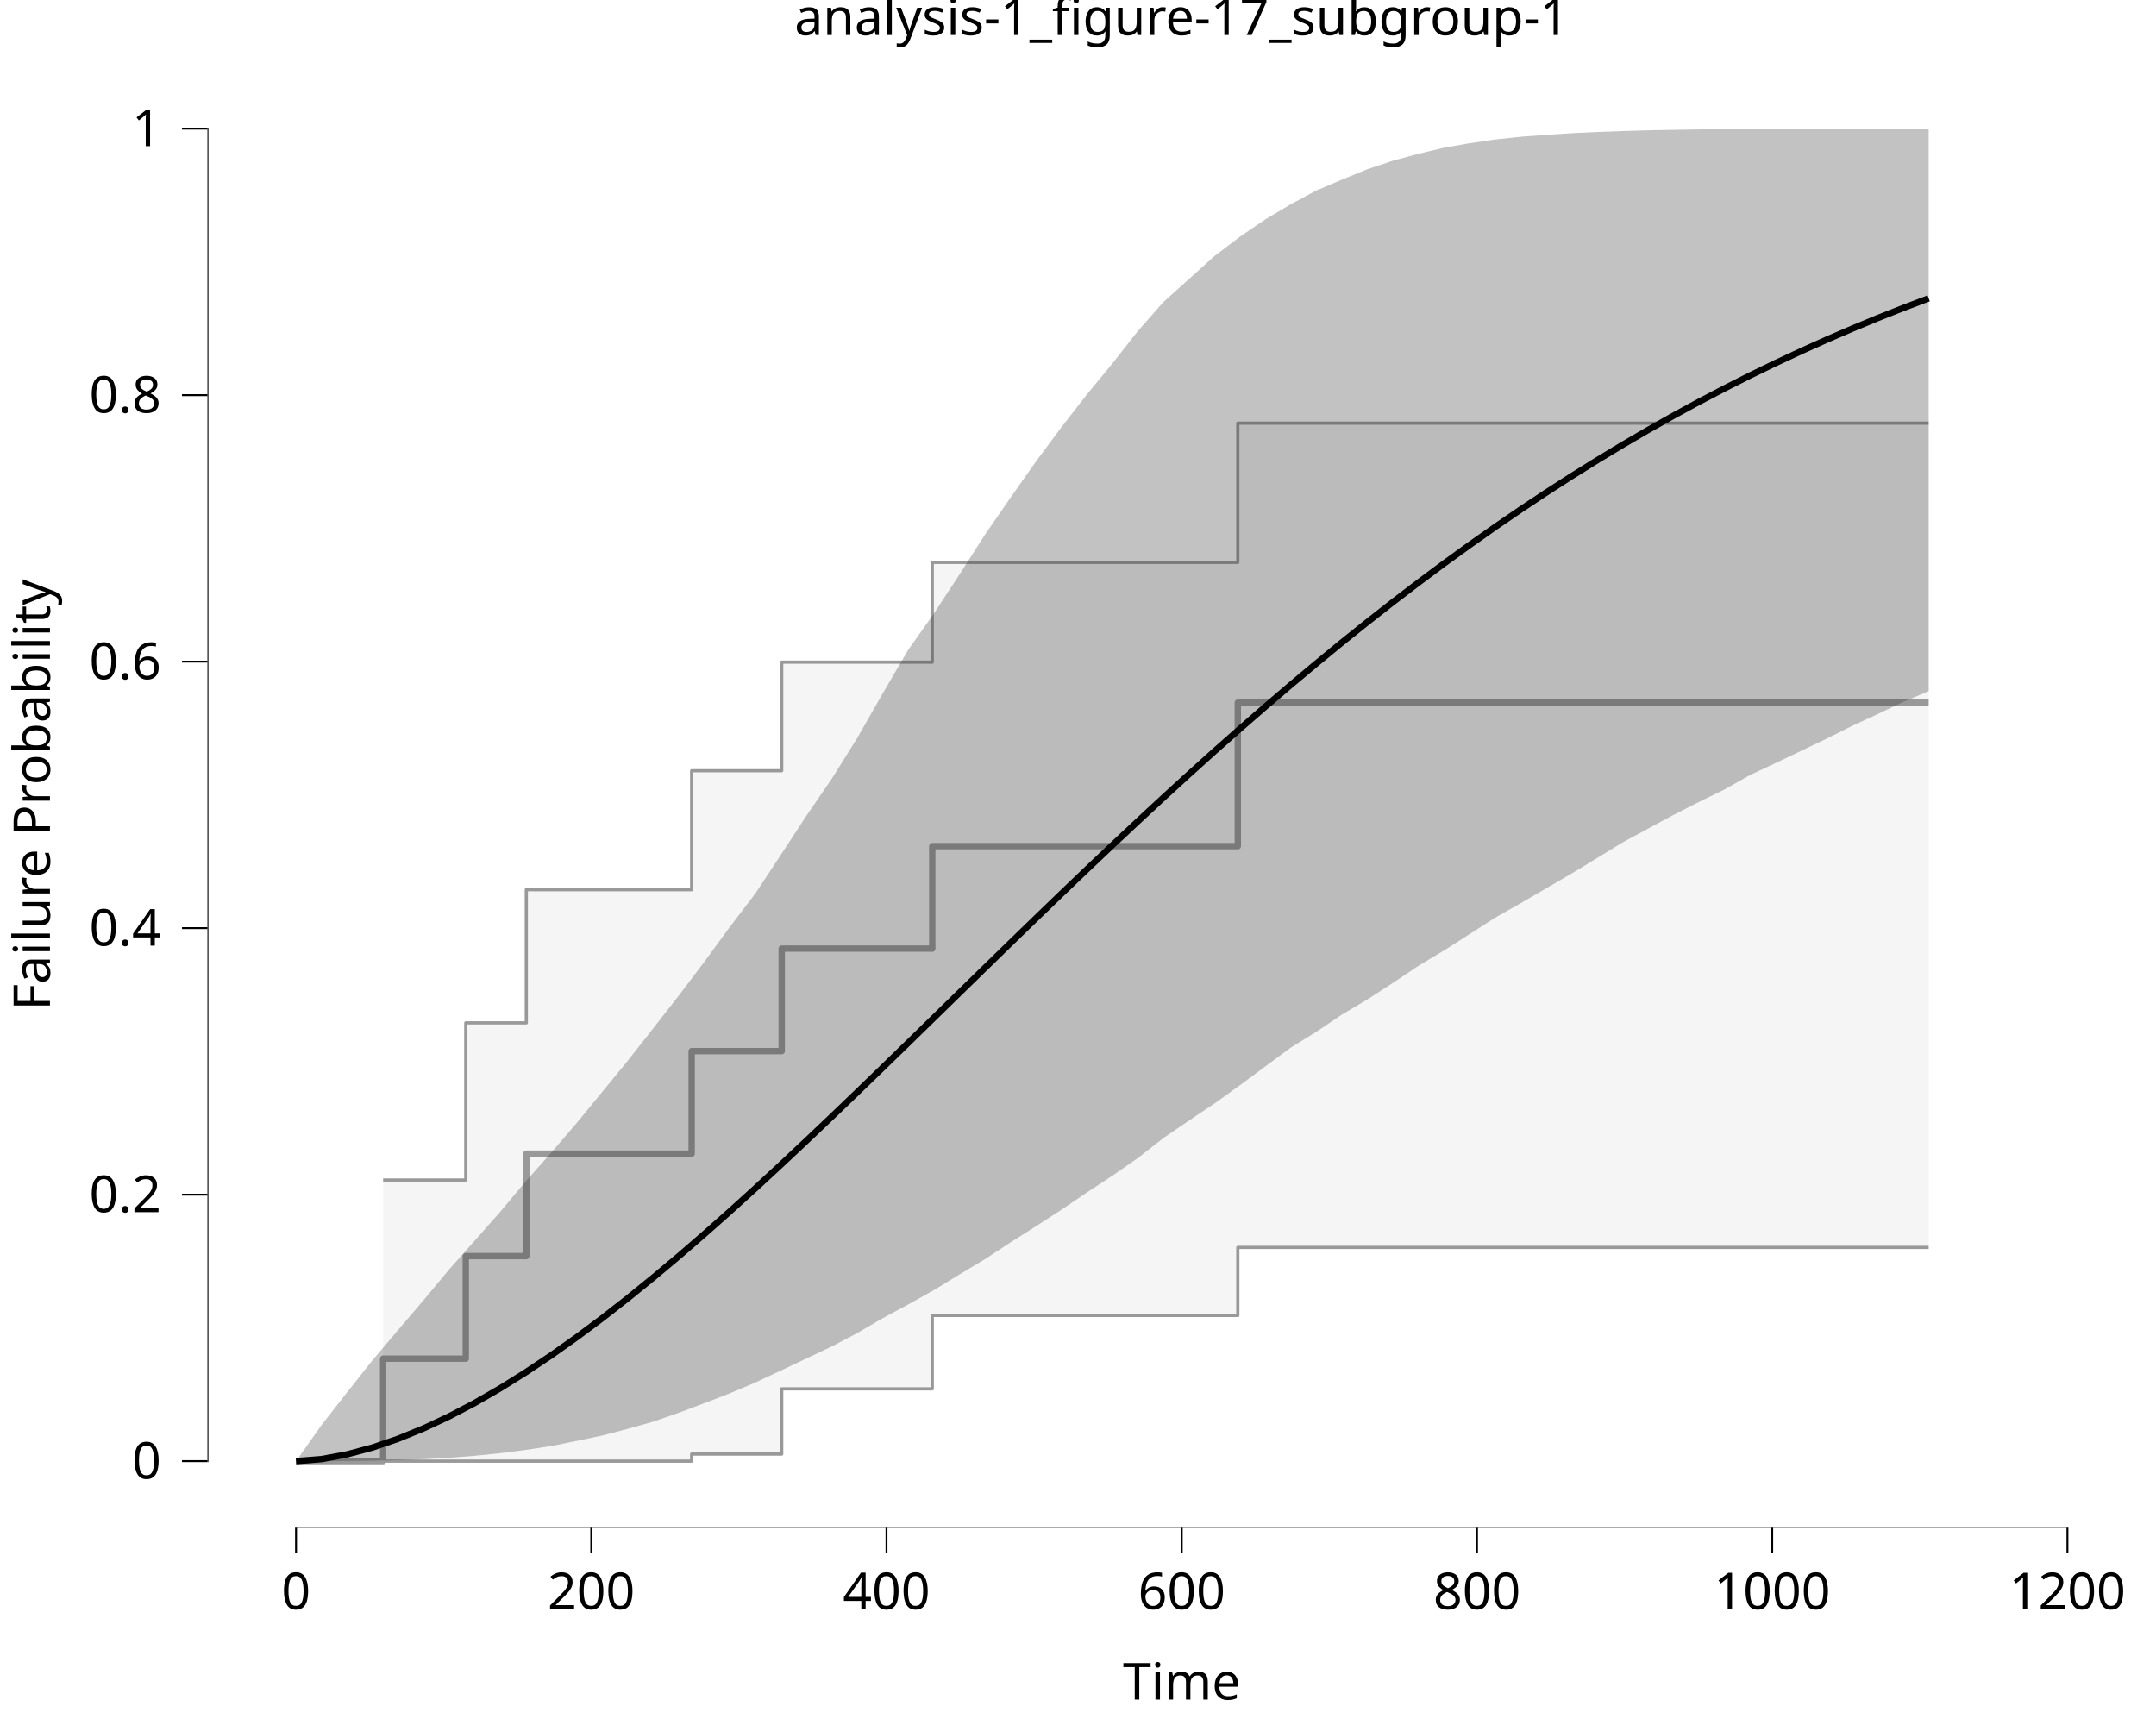
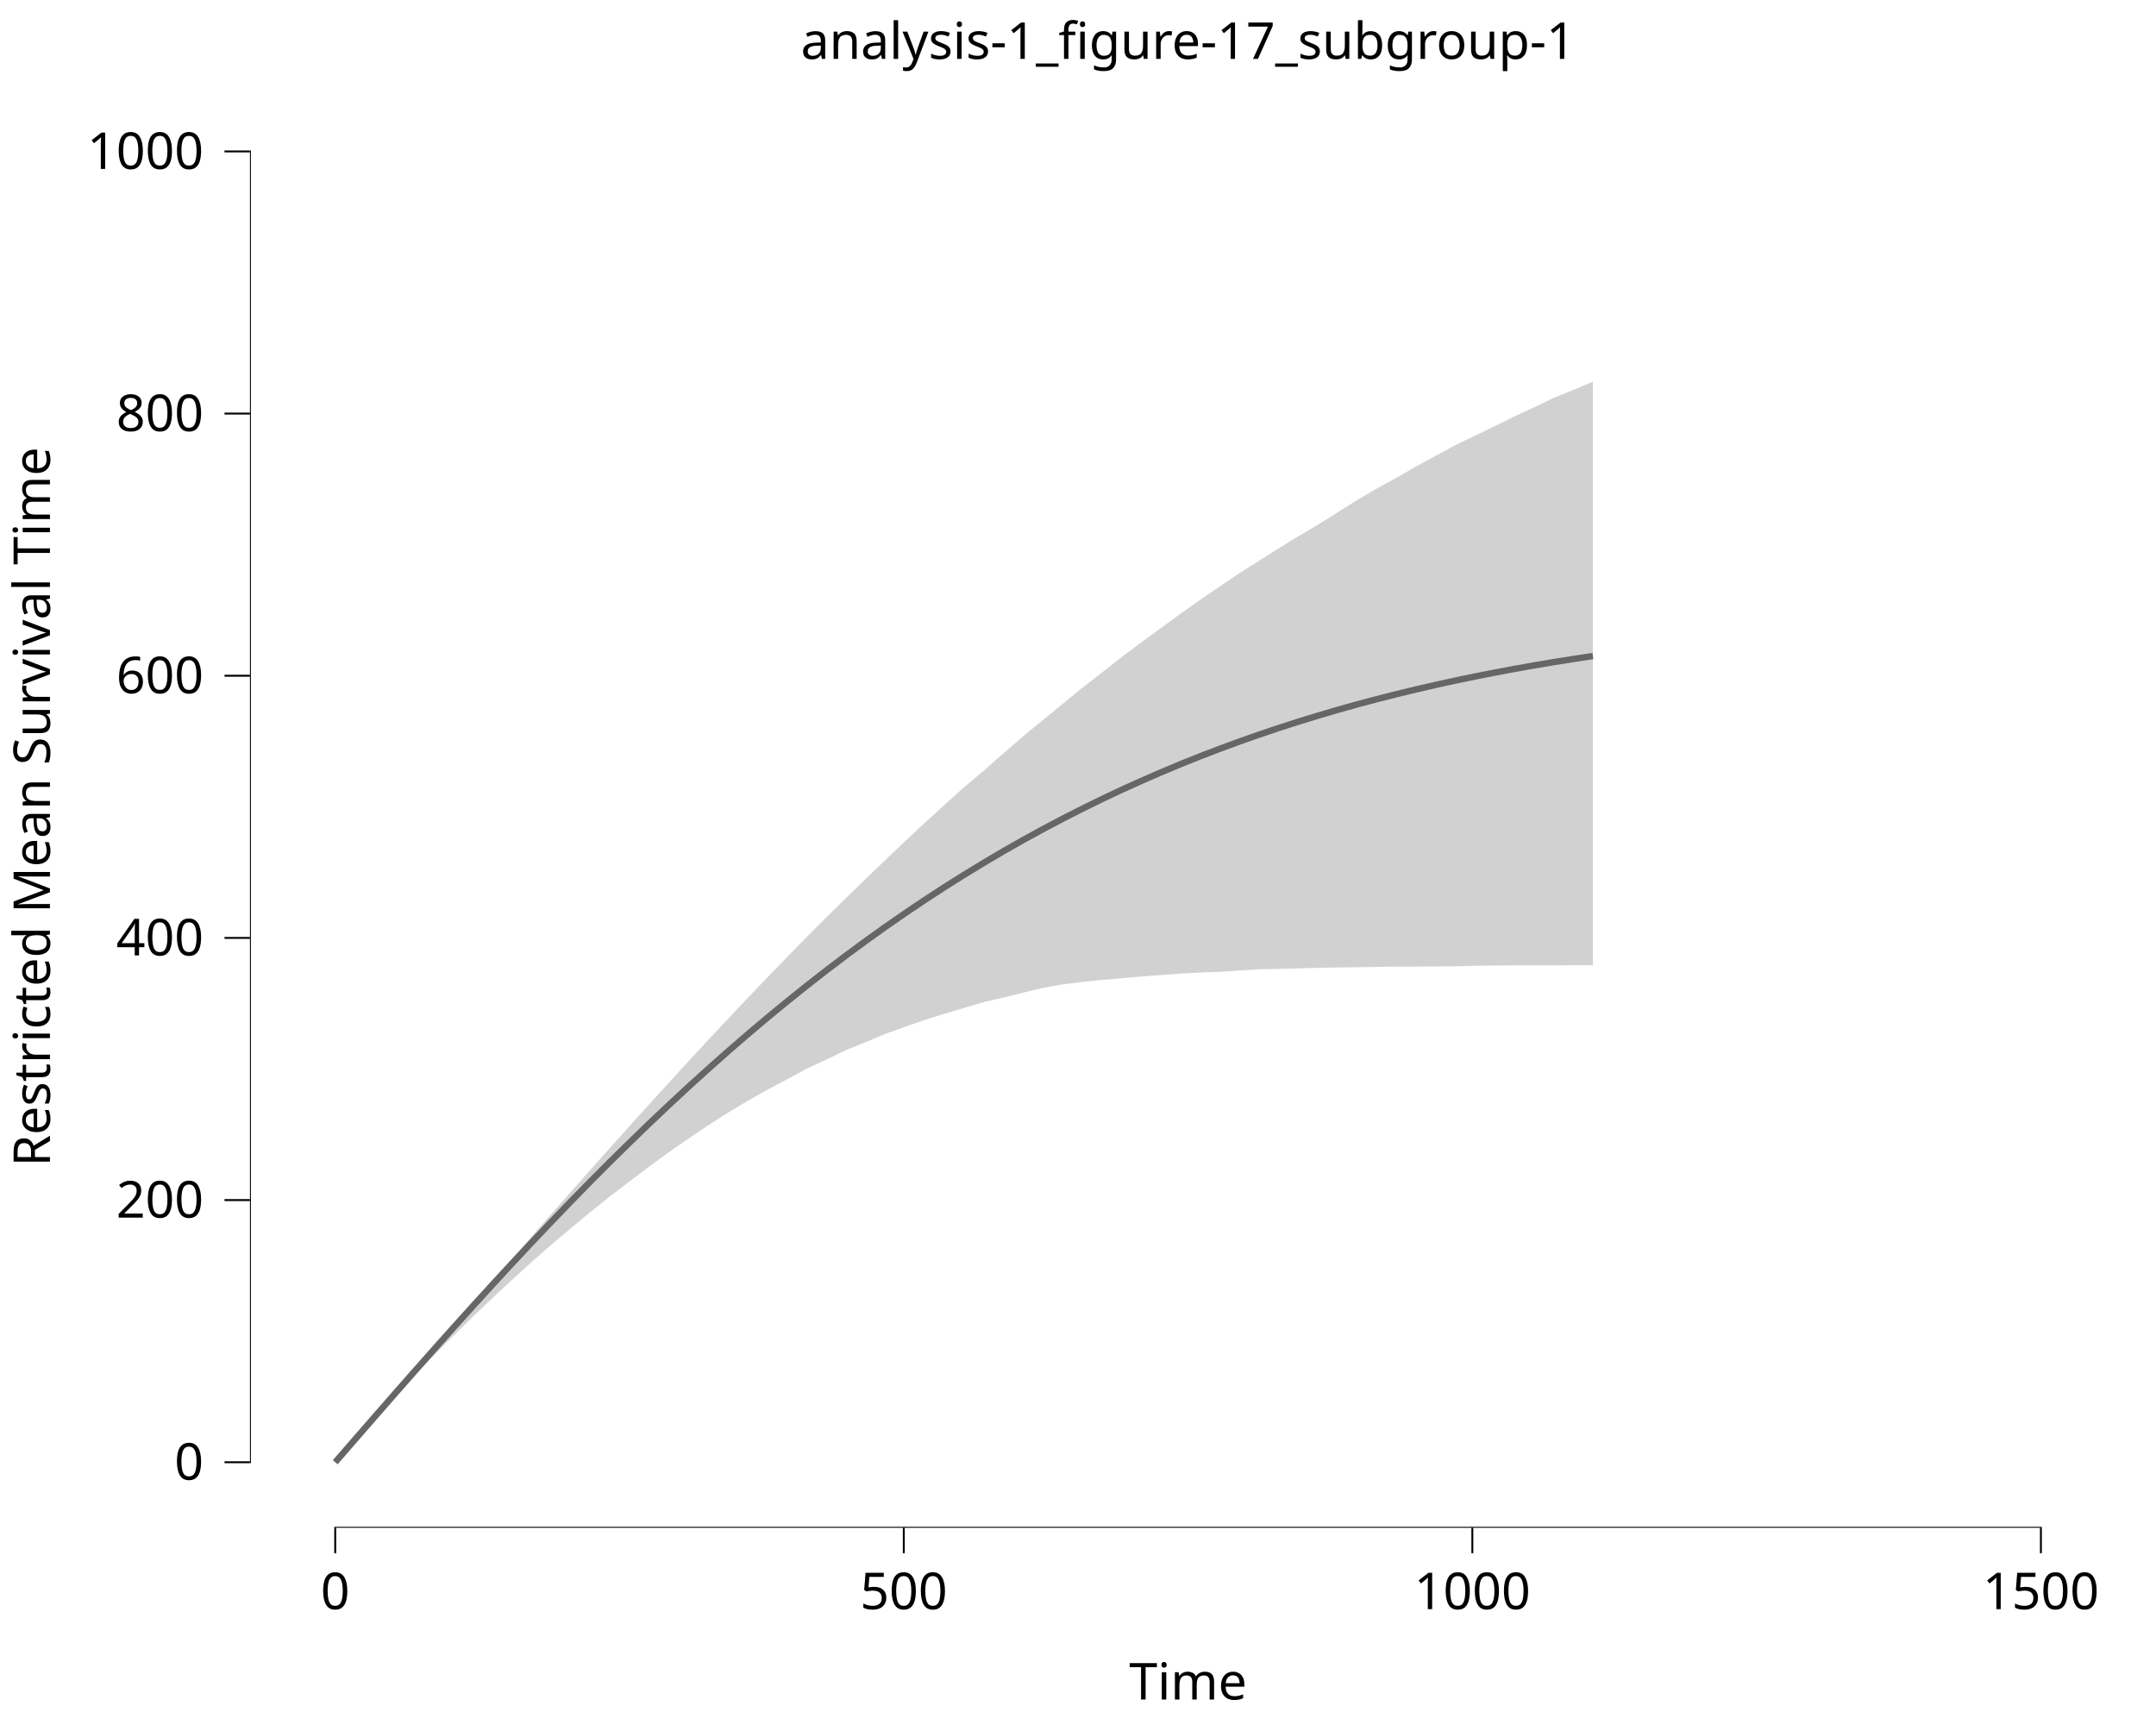
<svg xmlns="http://www.w3.org/2000/svg" class="svglite" data-engine-version="2.0" width="720.00pt" height="576.00pt" viewBox="0 0 720.00 576.00">
  <defs>
    <style type="text/css">
    .svglite line, .svglite polyline, .svglite polygon, .svglite path, .svglite rect, .svglite circle {
      fill: none;
      stroke: #000000;
      stroke-linecap: round;
      stroke-linejoin: round;
      stroke-miterlimit: 10.00;
    }
  </style>
  </defs>
  <rect width="100%" height="100%" style="stroke: none; fill: #FFFFFF;" />
  <defs>
    <clipPath id="cpMC4wMHw3MjAuMDB8MC4wMHw1NzYuMDA=">
      <rect x="0.00" y="0.00" width="720.00" height="576.00" />
    </clipPath>
  </defs>
  <g clip-path="url(#cpMC4wMHw3MjAuMDB8MC4wMHw1NzYuMDA=)">
-     <rect x="-0" y="0.00" width="720.00" height="576.00" style="stroke-width: 10.67; stroke: none;" />
+     <rect x="0.00" y="0.00" width="720.00" height="576.00" style="stroke-width: 10.67; stroke: none;" />
  </g>
  <defs>
-     <clipPath id="cpNjkuMjh8NzIwLjAwfDIwLjcxfDUxMC4xNA==">
-       <rect x="69.28" y="20.71" width="650.72" height="489.43" />
+     <clipPath id="cpODMuNDd8NzEwLjA0fDI4LjY4fDUxMC4xNA==">
+       <rect x="83.47" y="28.68" width="626.57" height="481.46" />
    </clipPath>
  </defs>
-   <g clip-path="url(#cpNjkuMjh8NzIwLjAwfDIwLjcxfDUxMC4xNA==)">
-     <rect x="69.28" y="20.71" width="650.72" height="489.43" style="stroke-width: 10.67; stroke: none;" />
-     <polygon points="127.95,394.02 155.55,394.02 155.55,341.55 175.76,341.55 175.76,297.08 230.98,297.08 230.98,257.35 261.05,257.35 261.05,221.11 311.33,221.11 311.33,187.79 413.37,187.79 413.37,141.29 413.37,141.29 644.08,141.29 644.08,416.52 413.37,416.52 413.37,416.52 413.37,439.25 311.33,439.25 311.33,463.76 261.05,463.76 261.05,485.53 230.98,485.53 230.98,487.89 175.76,487.89 175.76,487.89 155.55,487.89 155.55,487.89 127.95,487.89 " style="stroke-width: 0.00; stroke: none; stroke-linecap: butt; fill: #999999; fill-opacity: 0.10;" />
-     <polyline points="127.95,394.02 155.55,394.02 155.55,341.55 175.76,341.55 175.76,297.08 230.98,297.08 230.98,257.35 261.05,257.35 261.05,221.11 311.33,221.11 311.33,187.79 413.37,187.79 413.37,141.29 413.37,141.29 644.08,141.29 " style="stroke-width: 1.07; stroke: #999999; stroke-linecap: butt;" />
-     <polyline points="644.08,416.52 413.37,416.52 413.37,416.52 413.37,439.25 311.33,439.25 311.33,463.76 261.05,463.76 261.05,485.53 230.98,485.53 230.98,487.89 175.76,487.89 175.76,487.89 155.55,487.89 155.55,487.89 127.95,487.89 " style="stroke-width: 1.07; stroke: #999999; stroke-linecap: butt;" />
-     <polyline points="98.86,487.89 127.95,487.89 127.95,453.67 155.55,453.67 155.55,419.44 175.76,419.44 175.76,385.21 230.98,385.21 230.98,350.99 261.05,350.99 261.05,316.76 311.33,316.76 311.33,282.54 413.37,282.54 413.37,234.62 413.37,234.62 644.08,234.62 " style="stroke-width: 2.13; stroke: #999999; stroke-linecap: butt;" />
-     <polygon points="98.86,487.89 107.38,475.84 115.90,464.92 124.42,454.16 132.94,444.10 141.46,434.14 149.98,423.89 158.50,414.31 167.01,404.68 175.53,394.51 184.05,384.94 192.57,375.01 201.09,364.63 209.61,354.23 218.13,343.39 226.65,332.48 235.17,321.23 243.69,309.57 252.21,298.41 260.72,285.51 269.24,272.49 277.76,260.06 286.28,246.42 294.80,231.53 303.32,216.96 311.84,204.91 320.36,191.93 328.88,178.59 337.40,166.26 345.92,154.14 354.43,142.70 362.95,131.73 371.47,121.39 379.99,110.54 388.51,100.85 397.03,93.19 405.55,85.52 414.07,79.04 422.59,73.23 431.11,68.17 439.63,63.59 448.14,59.99 456.66,56.50 465.18,53.64 473.70,51.35 482.22,49.32 490.74,47.83 499.26,46.58 507.78,45.67 516.30,45.04 524.82,44.48 533.34,44.07 541.85,43.77 550.37,43.51 558.89,43.36 567.41,43.22 575.93,43.14 584.45,43.08 592.97,43.03 601.49,43.00 610.01,42.99 618.53,42.98 627.04,42.97 635.56,42.96 644.08,42.96 644.08,230.78 635.56,234.40 627.04,238.45 618.53,242.38 610.01,246.65 601.49,250.72 592.97,254.79 584.45,258.78 575.93,263.60 567.41,267.76 558.89,272.10 550.37,276.69 541.85,281.30 533.34,286.53 524.82,291.70 516.30,296.66 507.78,301.62 499.26,306.45 490.74,311.94 482.22,317.38 473.70,322.50 465.18,328.20 456.66,333.72 448.14,338.78 439.63,344.51 431.11,349.77 422.59,356.06 414.07,362.38 405.55,368.49 397.03,374.20 388.51,380.02 379.99,386.68 371.47,392.60 362.95,398.19 354.43,403.98 345.92,409.48 337.40,414.88 328.88,420.49 320.36,425.59 311.84,430.80 303.32,435.56 294.80,440.15 286.28,445.13 277.76,449.61 269.24,453.64 260.72,457.67 252.21,461.65 243.69,465.27 235.17,468.55 226.65,471.76 218.13,474.71 209.61,477.12 201.09,479.35 192.57,481.15 184.05,482.86 175.53,484.16 167.01,485.24 158.50,486.11 149.98,486.77 141.46,487.24 132.94,487.57 124.42,487.76 115.90,487.86 107.38,487.89 98.86,487.89 " style="stroke-width: 0.00; stroke: none; stroke-linecap: butt; fill: #333333; fill-opacity: 0.30;" />
-     <polyline points="98.86,487.89 107.38,475.84 115.90,464.92 124.42,454.16 132.94,444.10 141.46,434.14 149.98,423.89 158.50,414.31 167.01,404.68 175.53,394.51 184.05,384.94 192.57,375.01 201.09,364.63 209.61,354.23 218.13,343.39 226.65,332.48 235.17,321.23 243.69,309.57 252.21,298.41 260.72,285.51 269.24,272.49 277.76,260.06 286.28,246.42 294.80,231.53 303.32,216.96 311.84,204.91 320.36,191.93 328.88,178.59 337.40,166.26 345.92,154.14 354.43,142.70 362.95,131.73 371.47,121.39 379.99,110.54 388.51,100.85 397.03,93.19 405.55,85.52 414.07,79.04 422.59,73.23 431.11,68.17 439.63,63.59 448.14,59.99 456.66,56.50 465.18,53.64 473.70,51.35 482.22,49.32 490.74,47.83 499.26,46.58 507.78,45.67 516.30,45.04 524.82,44.48 533.34,44.07 541.85,43.77 550.37,43.51 558.89,43.36 567.41,43.22 575.93,43.14 584.45,43.08 592.97,43.03 601.49,43.00 610.01,42.99 618.53,42.98 627.04,42.97 635.56,42.96 644.08,42.96 " style="stroke-width: 1.07; stroke: none; stroke-linecap: butt;" />
-     <polyline points="644.08,230.78 635.56,234.40 627.04,238.45 618.53,242.38 610.01,246.65 601.49,250.72 592.97,254.79 584.45,258.78 575.93,263.60 567.41,267.76 558.89,272.10 550.37,276.69 541.85,281.30 533.34,286.53 524.82,291.70 516.30,296.66 507.78,301.62 499.26,306.45 490.74,311.94 482.22,317.38 473.70,322.50 465.18,328.20 456.66,333.72 448.14,338.78 439.63,344.51 431.11,349.77 422.59,356.06 414.07,362.38 405.55,368.49 397.03,374.20 388.51,380.02 379.99,386.68 371.47,392.60 362.95,398.19 354.43,403.98 345.92,409.48 337.40,414.88 328.88,420.49 320.36,425.59 311.84,430.80 303.32,435.56 294.80,440.15 286.28,445.13 277.76,449.61 269.24,453.64 260.72,457.67 252.21,461.65 243.69,465.27 235.17,468.55 226.65,471.76 218.13,474.71 209.61,477.12 201.09,479.35 192.57,481.15 184.05,482.86 175.53,484.16 167.01,485.24 158.50,486.11 149.98,486.77 141.46,487.24 132.94,487.57 124.42,487.76 115.90,487.86 107.38,487.89 98.86,487.89 " style="stroke-width: 1.07; stroke: none; stroke-linecap: butt;" />
-     <polyline points="98.86,487.89 107.38,487.21 115.90,485.63 124.42,483.34 132.94,480.43 141.46,476.95 149.98,472.96 158.50,468.49 167.01,463.58 175.53,458.26 184.05,452.57 192.57,446.53 201.09,440.18 209.61,433.53 218.13,426.62 226.65,419.48 235.17,412.11 243.69,404.56 252.21,396.84 260.72,388.97 269.24,380.98 277.76,372.89 286.28,364.71 294.80,356.47 303.32,348.19 311.84,339.87 320.36,331.55 328.88,323.23 337.40,314.93 345.92,306.67 354.43,298.46 362.95,290.31 371.47,282.23 379.99,274.25 388.51,266.35 397.03,258.57 405.55,250.89 414.07,243.35 422.59,235.93 431.11,228.65 439.63,221.52 448.14,214.53 456.66,207.71 465.18,201.03 473.70,194.53 482.22,188.18 490.74,182.01 499.26,176.00 507.78,170.17 516.30,164.51 524.82,159.02 533.34,153.70 541.85,148.56 550.37,143.58 558.89,138.78 567.41,134.14 575.93,129.68 584.45,125.37 592.97,121.23 601.49,117.25 610.01,113.42 618.53,109.75 627.04,106.22 635.56,102.85 644.08,99.62 " style="stroke-width: 2.13; stroke-linecap: butt;" />
-     <line x1="98.54" y1="510.14" x2="690.74" y2="510.14" style="stroke-width: 0.64; stroke-linecap: butt;" />
-     <line x1="69.28" y1="488.21" x2="69.28" y2="42.64" style="stroke-width: 0.64; stroke-linecap: butt;" />
-     <rect x="69.28" y="20.71" width="650.72" height="489.43" style="stroke-width: 0.00; stroke: none;" />
+   <g clip-path="url(#cpODMuNDd8NzEwLjA0fDI4LjY4fDUxMC4xNA==)">
+     <rect x="83.47" y="28.68" width="626.57" height="481.46" style="stroke-width: 10.67; stroke: none;" />
+     <polygon points="111.95,488.26 118.51,480.69 125.08,473.13 131.64,465.56 138.20,458.00 144.76,450.45 151.33,442.90 157.89,435.36 164.45,427.83 171.01,420.32 177.58,412.83 184.14,405.36 190.70,397.93 197.26,390.53 203.82,383.16 210.39,375.84 216.95,368.58 223.51,361.37 230.07,354.22 236.64,347.11 243.20,340.12 249.76,333.17 256.32,326.31 262.89,319.53 269.45,312.85 276.01,306.26 282.57,299.82 289.13,293.44 295.70,287.13 302.26,280.88 308.82,274.77 315.38,268.78 321.95,262.88 328.51,257.34 335.07,251.59 341.63,245.90 348.20,240.48 354.76,235.15 361.32,229.74 367.88,224.68 374.45,219.50 381.01,214.60 387.57,209.78 394.13,205.00 400.69,200.36 407.26,195.87 413.82,191.45 420.38,187.29 426.94,183.15 433.51,179.10 440.07,175.24 446.63,171.12 453.19,166.99 459.76,163.15 466.32,159.53 472.88,155.78 479.44,152.20 486.00,148.66 492.57,145.48 499.13,142.33 505.69,139.09 512.25,136.04 518.82,132.88 525.38,130.21 531.94,127.46 531.94,322.29 525.38,322.30 518.82,322.34 512.25,322.34 505.69,322.36 499.13,322.41 492.57,322.48 486.00,322.66 479.44,322.71 472.88,322.75 466.32,322.75 459.76,322.87 453.19,322.96 446.63,323.05 440.07,323.19 433.51,323.35 426.94,323.52 420.38,323.66 413.82,324.07 407.26,324.52 400.69,324.76 394.13,325.08 387.57,325.60 381.01,326.07 374.45,326.68 367.88,327.22 361.32,327.92 354.76,328.70 348.20,329.87 341.63,331.47 335.07,333.11 328.51,334.62 321.95,336.55 315.38,338.52 308.82,340.57 302.26,342.87 295.70,345.20 289.13,347.97 282.57,350.63 276.01,353.77 269.45,356.83 262.89,360.38 256.32,363.85 249.76,367.55 243.20,371.50 236.64,375.67 230.07,380.09 223.51,384.65 216.95,389.43 210.39,394.38 203.82,399.38 197.26,404.63 190.70,410.08 184.14,415.61 177.58,421.35 171.01,427.34 164.45,433.46 157.89,439.70 151.33,446.11 144.76,452.70 138.20,459.47 131.64,466.40 125.08,473.51 118.51,480.79 111.95,488.26 " style="stroke-width: 0.00; stroke: none; stroke-linecap: butt; fill: #666666; fill-opacity: 0.30;" />
+     <polyline points="111.95,488.26 118.51,480.69 125.08,473.13 131.64,465.56 138.20,458.00 144.76,450.45 151.33,442.90 157.89,435.36 164.45,427.83 171.01,420.32 177.58,412.83 184.14,405.36 190.70,397.93 197.26,390.53 203.82,383.16 210.39,375.84 216.95,368.58 223.51,361.37 230.07,354.22 236.64,347.11 243.20,340.12 249.76,333.17 256.32,326.31 262.89,319.53 269.45,312.85 276.01,306.26 282.57,299.82 289.13,293.44 295.70,287.13 302.26,280.88 308.82,274.77 315.38,268.78 321.95,262.88 328.51,257.34 335.07,251.59 341.63,245.90 348.20,240.48 354.76,235.15 361.32,229.74 367.88,224.68 374.45,219.50 381.01,214.60 387.57,209.78 394.13,205.00 400.69,200.36 407.26,195.87 413.82,191.45 420.38,187.29 426.94,183.15 433.51,179.10 440.07,175.24 446.63,171.12 453.19,166.99 459.76,163.15 466.32,159.53 472.88,155.78 479.44,152.20 486.00,148.66 492.57,145.48 499.13,142.33 505.69,139.09 512.25,136.04 518.82,132.88 525.38,130.21 531.94,127.46 " style="stroke-width: 1.07; stroke: none; stroke-linecap: butt;" />
+     <polyline points="531.94,322.29 525.38,322.30 518.82,322.34 512.25,322.34 505.69,322.36 499.13,322.41 492.57,322.48 486.00,322.66 479.44,322.71 472.88,322.75 466.32,322.75 459.76,322.87 453.19,322.96 446.63,323.05 440.07,323.19 433.51,323.35 426.94,323.52 420.38,323.66 413.82,324.07 407.26,324.52 400.69,324.76 394.13,325.08 387.57,325.60 381.01,326.07 374.45,326.68 367.88,327.22 361.32,327.92 354.76,328.70 348.20,329.87 341.63,331.47 335.07,333.11 328.51,334.62 321.95,336.55 315.38,338.52 308.82,340.57 302.26,342.87 295.70,345.20 289.13,347.97 282.57,350.63 276.01,353.77 269.45,356.83 262.89,360.38 256.32,363.85 249.76,367.55 243.20,371.50 236.64,375.67 230.07,380.09 223.51,384.65 216.95,389.43 210.39,394.38 203.82,399.38 197.26,404.63 190.70,410.08 184.14,415.61 177.58,421.35 171.01,427.34 164.45,433.46 157.89,439.70 151.33,446.11 144.76,452.70 138.20,459.47 131.64,466.40 125.08,473.51 118.51,480.79 111.95,488.26 " style="stroke-width: 1.07; stroke: none; stroke-linecap: butt;" />
+     <polyline points="111.95,488.26 118.51,480.70 125.08,473.16 131.64,465.65 138.20,458.19 144.76,450.78 151.33,443.43 157.89,436.16 164.45,428.97 171.01,421.86 177.58,414.85 184.14,407.94 190.70,401.13 197.26,394.43 203.82,387.85 210.39,381.39 216.95,375.05 223.51,368.84 230.07,362.76 236.64,356.81 243.20,350.99 249.76,345.32 256.32,339.78 262.89,334.38 269.45,329.12 276.01,324.00 282.57,319.02 289.13,314.19 295.70,309.49 302.26,304.94 308.82,300.53 315.38,296.25 321.95,292.12 328.51,288.12 335.07,284.25 341.63,280.52 348.20,276.92 354.76,273.45 361.32,270.11 367.88,266.89 374.45,263.79 381.01,260.82 387.57,257.96 394.13,255.21 400.69,252.58 407.26,250.06 413.82,247.64 420.38,245.33 426.94,243.12 433.51,241.00 440.07,238.99 446.63,237.06 453.19,235.22 459.76,233.47 466.32,231.80 472.88,230.21 479.44,228.70 486.00,227.26 492.57,225.89 499.13,224.60 505.69,223.37 512.25,222.20 518.82,221.09 525.38,220.05 531.94,219.06 " style="stroke-width: 2.13; stroke: #666666; stroke-linecap: butt;" />
+     <line x1="111.63" y1="510.14" x2="681.88" y2="510.14" style="stroke-width: 0.64; stroke-linecap: butt;" />
+     <line x1="83.47" y1="488.57" x2="83.47" y2="50.24" style="stroke-width: 0.64; stroke-linecap: butt;" />
+     <rect x="83.47" y="28.68" width="626.57" height="481.46" style="stroke-width: 0.00; stroke: none;" />
  </g>
  <g clip-path="url(#cpMC4wMHw3MjAuMDB8MC4wMHw1NzYuMDA=)">
-     <polyline points="69.28,510.14 69.28,20.71 " style="stroke-width: 0.00; stroke: none; stroke-linecap: butt;" />
-     <text x="53.81" y="493.74" text-anchor="end" style="font-size: 17.00px; font-family: sans;" textLength="9.46px" lengthAdjust="spacingAndGlyphs">0</text>
-     <text x="53.81" y="404.75" text-anchor="end" style="font-size: 17.00px; font-family: sans;" textLength="23.63px" lengthAdjust="spacingAndGlyphs">0.2</text>
-     <text x="53.81" y="315.77" text-anchor="end" style="font-size: 17.00px; font-family: sans;" textLength="23.63px" lengthAdjust="spacingAndGlyphs">0.4</text>
-     <text x="53.81" y="226.78" text-anchor="end" style="font-size: 17.00px; font-family: sans;" textLength="23.63px" lengthAdjust="spacingAndGlyphs">0.6</text>
-     <text x="53.81" y="137.79" text-anchor="end" style="font-size: 17.00px; font-family: sans;" textLength="23.63px" lengthAdjust="spacingAndGlyphs">0.8</text>
-     <text x="53.81" y="48.80" text-anchor="end" style="font-size: 17.00px; font-family: sans;" textLength="9.46px" lengthAdjust="spacingAndGlyphs">1</text>
-     <polyline points="60.78,487.89 69.28,487.89 " style="stroke-width: 0.64; stroke-linecap: butt;" />
-     <polyline points="60.78,398.91 69.28,398.91 " style="stroke-width: 0.64; stroke-linecap: butt;" />
-     <polyline points="60.78,309.92 69.28,309.92 " style="stroke-width: 0.64; stroke-linecap: butt;" />
-     <polyline points="60.78,220.93 69.28,220.93 " style="stroke-width: 0.64; stroke-linecap: butt;" />
-     <polyline points="60.78,131.94 69.28,131.94 " style="stroke-width: 0.64; stroke-linecap: butt;" />
-     <polyline points="60.78,42.95 69.28,42.95 " style="stroke-width: 0.64; stroke-linecap: butt;" />
-     <polyline points="69.28,510.14 720.00,510.14 " style="stroke-width: 0.00; stroke: none; stroke-linecap: butt;" />
-     <polyline points="98.86,518.64 98.86,510.14 " style="stroke-width: 0.64; stroke-linecap: butt;" />
-     <polyline points="197.46,518.64 197.46,510.14 " style="stroke-width: 0.64; stroke-linecap: butt;" />
-     <polyline points="296.05,518.64 296.05,510.14 " style="stroke-width: 0.64; stroke-linecap: butt;" />
-     <polyline points="394.64,518.64 394.64,510.14 " style="stroke-width: 0.64; stroke-linecap: butt;" />
-     <polyline points="493.24,518.64 493.24,510.14 " style="stroke-width: 0.64; stroke-linecap: butt;" />
-     <polyline points="591.83,518.64 591.83,510.14 " style="stroke-width: 0.64; stroke-linecap: butt;" />
-     <polyline points="690.42,518.64 690.42,510.14 " style="stroke-width: 0.64; stroke-linecap: butt;" />
-     <text x="98.86" y="537.32" text-anchor="middle" style="font-size: 17.00px; font-family: sans;" textLength="9.46px" lengthAdjust="spacingAndGlyphs">0</text>
-     <text x="197.46" y="537.32" text-anchor="middle" style="font-size: 17.00px; font-family: sans;" textLength="28.37px" lengthAdjust="spacingAndGlyphs">200</text>
-     <text x="296.05" y="537.32" text-anchor="middle" style="font-size: 17.00px; font-family: sans;" textLength="28.37px" lengthAdjust="spacingAndGlyphs">400</text>
-     <text x="394.64" y="537.32" text-anchor="middle" style="font-size: 17.00px; font-family: sans;" textLength="28.37px" lengthAdjust="spacingAndGlyphs">600</text>
-     <text x="493.24" y="537.32" text-anchor="middle" style="font-size: 17.00px; font-family: sans;" textLength="28.37px" lengthAdjust="spacingAndGlyphs">800</text>
-     <text x="591.83" y="537.32" text-anchor="middle" style="font-size: 17.00px; font-family: sans;" textLength="37.82px" lengthAdjust="spacingAndGlyphs">1000</text>
-     <text x="690.42" y="537.32" text-anchor="middle" style="font-size: 17.00px; font-family: sans;" textLength="37.82px" lengthAdjust="spacingAndGlyphs">1200</text>
-     <text x="394.64" y="567.49" text-anchor="middle" style="font-size: 17.00px; font-family: sans;" textLength="37.78px" lengthAdjust="spacingAndGlyphs">Time</text>
-     <text transform="translate(16.68,265.42) rotate(-90)" text-anchor="middle" style="font-size: 17.00px; font-family: sans;" textLength="136.06px" lengthAdjust="spacingAndGlyphs">Failure Probability</text>
-     <text x="394.64" y="11.70" text-anchor="middle" style="font-size: 17.00px; font-family: sans;" textLength="248.57px" lengthAdjust="spacingAndGlyphs">analysis-1_figure-17_subgroup-1</text>
+     <polyline points="83.47,510.14 83.47,28.68 " style="stroke-width: 0.00; stroke: none; stroke-linecap: butt;" />
+     <text x="67.99" y="494.10" text-anchor="end" style="font-size: 17.00px; font-family: sans;" textLength="9.46px" lengthAdjust="spacingAndGlyphs">0</text>
+     <text x="67.99" y="406.57" text-anchor="end" style="font-size: 17.00px; font-family: sans;" textLength="28.37px" lengthAdjust="spacingAndGlyphs">200</text>
+     <text x="67.99" y="319.03" text-anchor="end" style="font-size: 17.00px; font-family: sans;" textLength="28.37px" lengthAdjust="spacingAndGlyphs">400</text>
+     <text x="67.99" y="231.49" text-anchor="end" style="font-size: 17.00px; font-family: sans;" textLength="28.37px" lengthAdjust="spacingAndGlyphs">600</text>
+     <text x="67.99" y="143.95" text-anchor="end" style="font-size: 17.00px; font-family: sans;" textLength="28.37px" lengthAdjust="spacingAndGlyphs">800</text>
+     <text x="67.99" y="56.41" text-anchor="end" style="font-size: 17.00px; font-family: sans;" textLength="37.82px" lengthAdjust="spacingAndGlyphs">1000</text>
+     <polyline points="74.97,488.26 83.47,488.26 " style="stroke-width: 0.64; stroke-linecap: butt;" />
+     <polyline points="74.97,400.72 83.47,400.72 " style="stroke-width: 0.64; stroke-linecap: butt;" />
+     <polyline points="74.97,313.18 83.47,313.18 " style="stroke-width: 0.64; stroke-linecap: butt;" />
+     <polyline points="74.97,225.64 83.47,225.64 " style="stroke-width: 0.64; stroke-linecap: butt;" />
+     <polyline points="74.97,138.10 83.47,138.10 " style="stroke-width: 0.64; stroke-linecap: butt;" />
+     <polyline points="74.97,50.56 83.47,50.56 " style="stroke-width: 0.64; stroke-linecap: butt;" />
+     <polyline points="83.47,510.14 710.04,510.14 " style="stroke-width: 0.00; stroke: none; stroke-linecap: butt;" />
+     <polyline points="111.95,518.64 111.95,510.14 " style="stroke-width: 0.64; stroke-linecap: butt;" />
+     <polyline points="301.82,518.64 301.82,510.14 " style="stroke-width: 0.64; stroke-linecap: butt;" />
+     <polyline points="491.69,518.64 491.69,510.14 " style="stroke-width: 0.64; stroke-linecap: butt;" />
+     <polyline points="681.56,518.64 681.56,510.14 " style="stroke-width: 0.64; stroke-linecap: butt;" />
+     <text x="111.95" y="537.32" text-anchor="middle" style="font-size: 17.00px; font-family: sans;" textLength="9.46px" lengthAdjust="spacingAndGlyphs">0</text>
+     <text x="301.82" y="537.32" text-anchor="middle" style="font-size: 17.00px; font-family: sans;" textLength="28.37px" lengthAdjust="spacingAndGlyphs">500</text>
+     <text x="491.69" y="537.32" text-anchor="middle" style="font-size: 17.00px; font-family: sans;" textLength="37.82px" lengthAdjust="spacingAndGlyphs">1000</text>
+     <text x="681.56" y="537.32" text-anchor="middle" style="font-size: 17.00px; font-family: sans;" textLength="37.82px" lengthAdjust="spacingAndGlyphs">1500</text>
+     <text x="396.75" y="567.49" text-anchor="middle" style="font-size: 17.00px; font-family: sans;" textLength="37.78px" lengthAdjust="spacingAndGlyphs">Time</text>
+     <text transform="translate(16.68,269.41) rotate(-90)" text-anchor="middle" style="font-size: 17.00px; font-family: sans;" textLength="231.50px" lengthAdjust="spacingAndGlyphs">Restricted Mean Survival Time</text>
+     <text x="396.75" y="19.67" text-anchor="middle" style="font-size: 17.00px; font-family: sans;" textLength="248.57px" lengthAdjust="spacingAndGlyphs">analysis-1_figure-17_subgroup-1</text>
  </g>
</svg>
